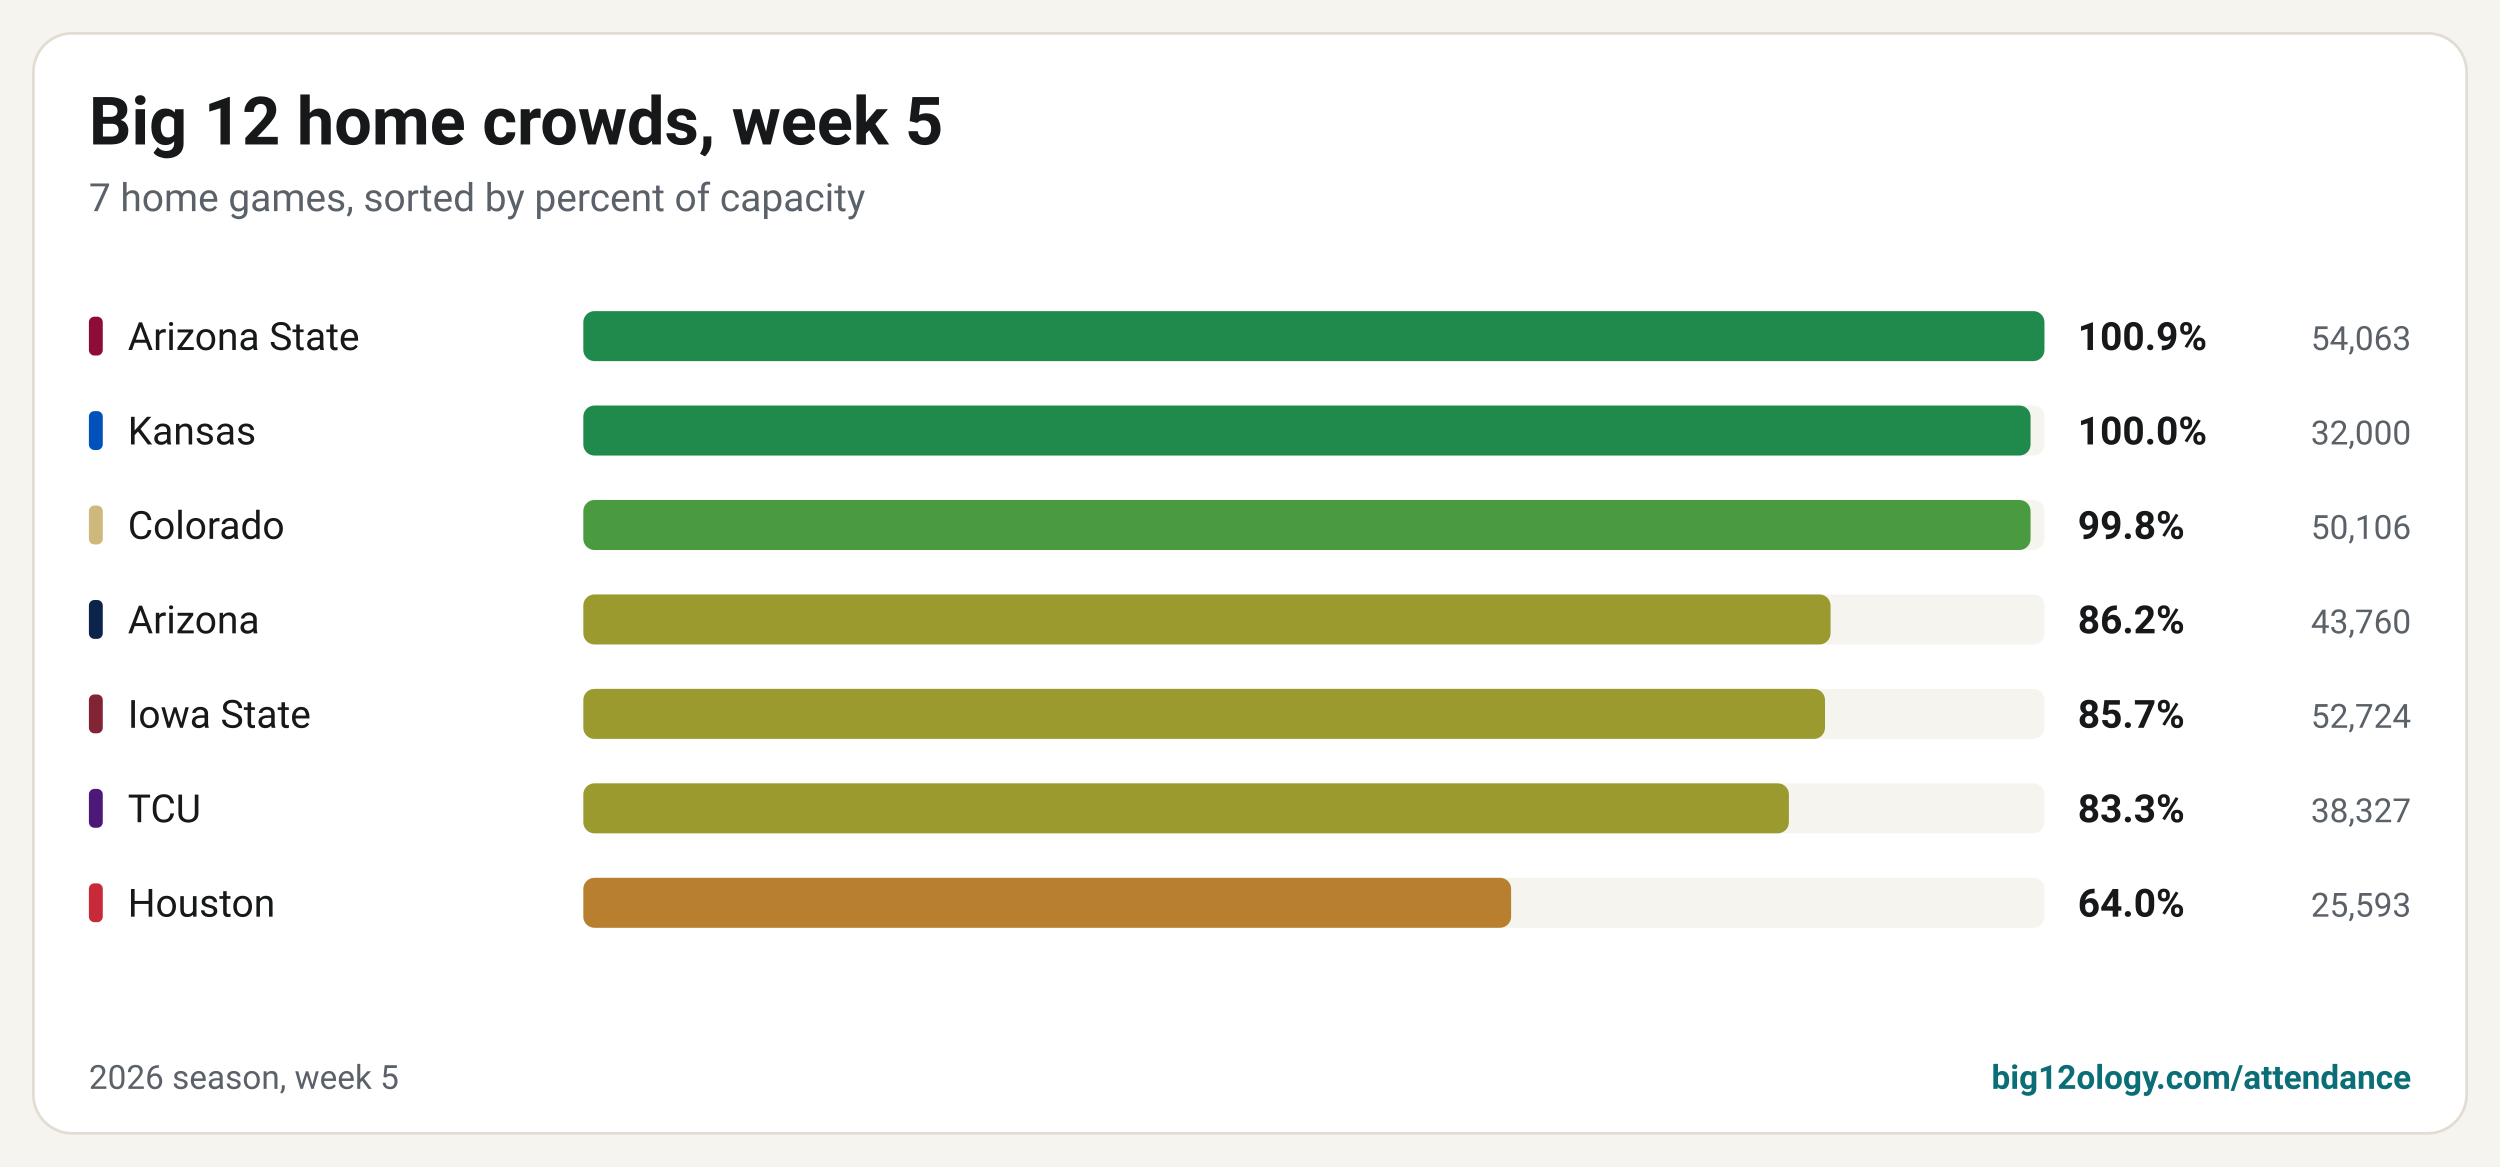
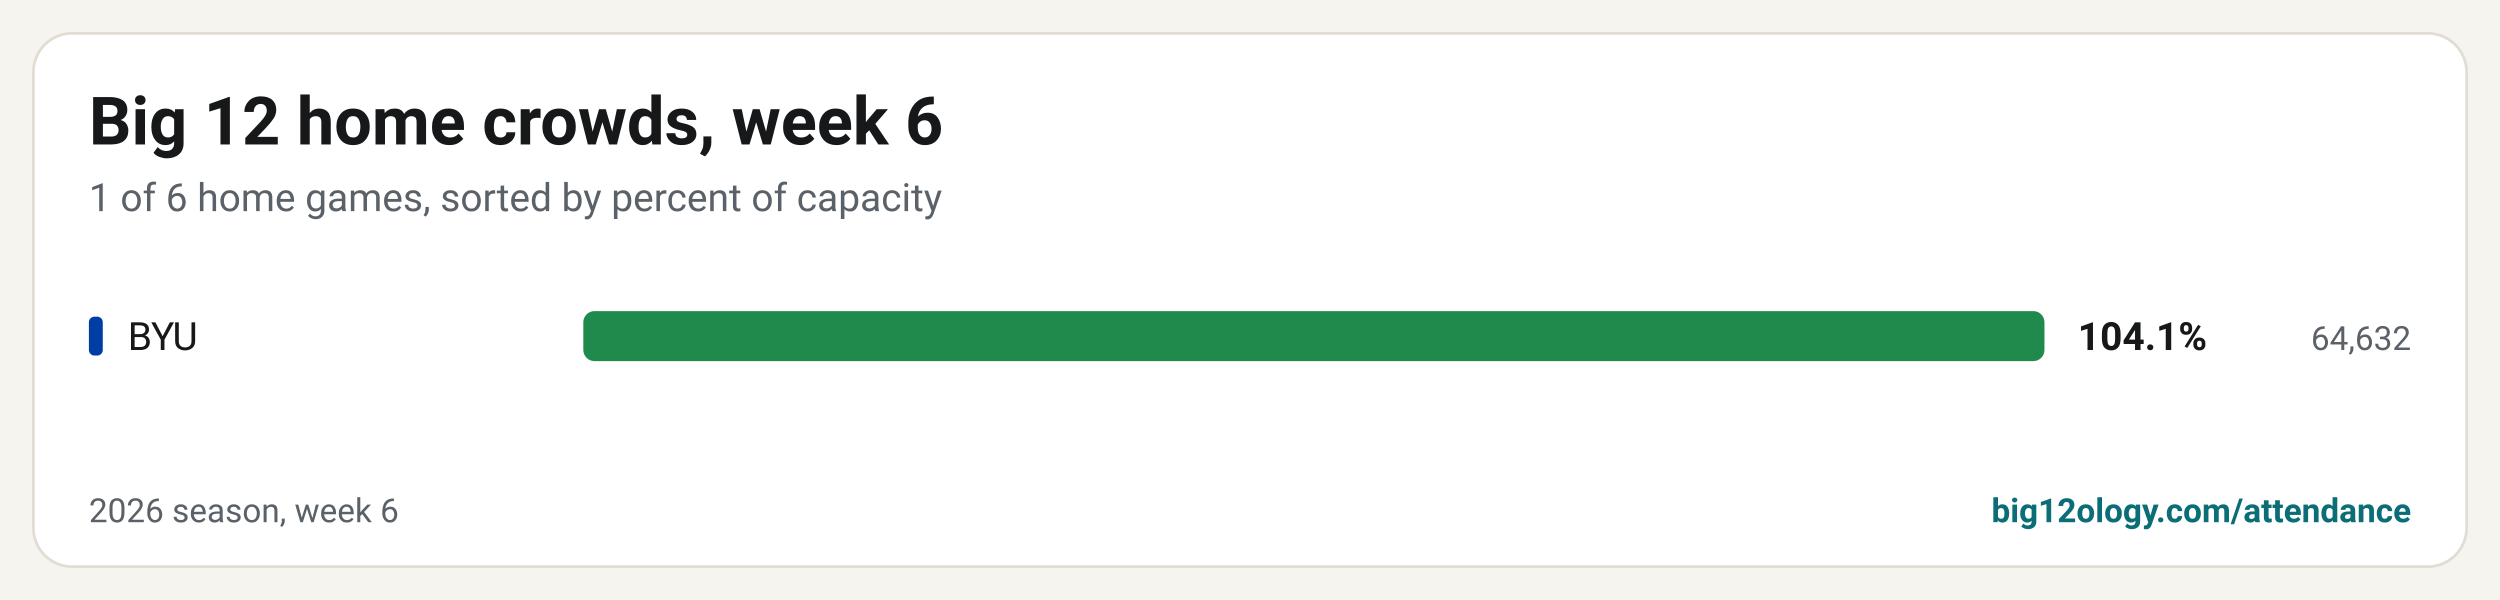
- <svg xmlns="http://www.w3.org/2000/svg" width="900" height="420" viewBox="0 0 900 420" role="img" aria-label="Big 12 home crowds, week 5. 7 home games, sorted by percent of capacity">
-   <rect width="900" height="420" fill="#f6f4ef" />
-   <rect x="12" y="12" width="876" height="396" rx="14" fill="#ffffff" stroke="#e2ddd3" />
-   <text x="32" y="52" font-family="-apple-system, BlinkMacSystemFont, 'Segoe UI', Roboto, Helvetica, Arial, sans-serif" font-size="24" font-weight="700" fill="#16181A">Big 12 home crowds, week 5</text>
-   <text x="32" y="76" font-family="-apple-system, BlinkMacSystemFont, 'Segoe UI', Roboto, Helvetica, Arial, sans-serif" font-size="14" fill="#5b6169">7 home games, sorted by percent of capacity</text>
-   <rect x="32" y="114" width="5" height="14" rx="2" fill="#8e0c3a" />
-   <text x="46" y="126" font-family="-apple-system, BlinkMacSystemFont, 'Segoe UI', Roboto, Helvetica, Arial, sans-serif" font-size="14" fill="#16181A">Arizona State</text>
+ <svg xmlns="http://www.w3.org/2000/svg" width="900" height="216" viewBox="0 0 900 216" role="img" aria-label="Big 12 home crowds, week 6. 1 of 6 home games, sorted by percent of capacity">
+   <rect width="900" height="216" fill="#f6f4ef" />
+   <rect x="12" y="12" width="876" height="192" rx="14" fill="#ffffff" stroke="#e2ddd3" />
+   <text x="32" y="52" font-family="-apple-system, BlinkMacSystemFont, 'Segoe UI', Roboto, Helvetica, Arial, sans-serif" font-size="24" font-weight="700" fill="#16181A">Big 12 home crowds, week 6</text>
+   <text x="32" y="76" font-family="-apple-system, BlinkMacSystemFont, 'Segoe UI', Roboto, Helvetica, Arial, sans-serif" font-size="14" fill="#5b6169">1 of 6 home games, sorted by percent of capacity</text>
+   <rect x="32" y="114" width="5" height="14" rx="2" fill="#003da5" />
+   <text x="46" y="126" font-family="-apple-system, BlinkMacSystemFont, 'Segoe UI', Roboto, Helvetica, Arial, sans-serif" font-size="14" fill="#16181A">BYU</text>
  <rect x="210" y="112" width="526" height="18" rx="4" fill="#f6f4ef" />
  <rect x="210" y="112" width="526" height="18" rx="4" fill="#1f8a4c" />
-   <text x="748" y="126" font-family="-apple-system, BlinkMacSystemFont, 'Segoe UI', Roboto, Helvetica, Arial, sans-serif" font-size="14" font-weight="700" fill="#16181A">100.9%</text>
-   <text x="868" y="126" font-family="-apple-system, BlinkMacSystemFont, 'Segoe UI', Roboto, Helvetica, Arial, sans-serif" font-size="12" fill="#5b6169" text-anchor="end">54,063</text>
-   <rect x="32" y="148" width="5" height="14" rx="2" fill="#0051ba" />
-   <text x="46" y="160" font-family="-apple-system, BlinkMacSystemFont, 'Segoe UI', Roboto, Helvetica, Arial, sans-serif" font-size="14" fill="#16181A">Kansas</text>
-   <rect x="210" y="146" width="526" height="18" rx="4" fill="#f6f4ef" />
-   <rect x="210" y="146" width="521" height="18" rx="4" fill="#1f8a4c" />
-   <text x="748" y="160" font-family="-apple-system, BlinkMacSystemFont, 'Segoe UI', Roboto, Helvetica, Arial, sans-serif" font-size="14" font-weight="700" fill="#16181A">100.0%</text>
-   <text x="868" y="160" font-family="-apple-system, BlinkMacSystemFont, 'Segoe UI', Roboto, Helvetica, Arial, sans-serif" font-size="12" fill="#5b6169" text-anchor="end">32,000</text>
-   <rect x="32" y="182" width="5" height="14" rx="2" fill="#cfb87c" />
-   <text x="46" y="194" font-family="-apple-system, BlinkMacSystemFont, 'Segoe UI', Roboto, Helvetica, Arial, sans-serif" font-size="14" fill="#16181A">Colorado</text>
-   <rect x="210" y="180" width="526" height="18" rx="4" fill="#f6f4ef" />
-   <rect x="210" y="180" width="521" height="18" rx="4" fill="#4a9a3f" />
-   <text x="748" y="194" font-family="-apple-system, BlinkMacSystemFont, 'Segoe UI', Roboto, Helvetica, Arial, sans-serif" font-size="14" font-weight="700" fill="#16181A">99.8%</text>
-   <text x="868" y="194" font-family="-apple-system, BlinkMacSystemFont, 'Segoe UI', Roboto, Helvetica, Arial, sans-serif" font-size="12" fill="#5b6169" text-anchor="end">50,106</text>
-   <rect x="32" y="216" width="5" height="14" rx="2" fill="#0c234b" />
-   <text x="46" y="228" font-family="-apple-system, BlinkMacSystemFont, 'Segoe UI', Roboto, Helvetica, Arial, sans-serif" font-size="14" fill="#16181A">Arizona</text>
-   <rect x="210" y="214" width="526" height="18" rx="4" fill="#f6f4ef" />
-   <rect x="210" y="214" width="449" height="18" rx="4" fill="#9a9a2f" />
-   <text x="748" y="228" font-family="-apple-system, BlinkMacSystemFont, 'Segoe UI', Roboto, Helvetica, Arial, sans-serif" font-size="14" font-weight="700" fill="#16181A">86.2%</text>
-   <text x="868" y="228" font-family="-apple-system, BlinkMacSystemFont, 'Segoe UI', Roboto, Helvetica, Arial, sans-serif" font-size="12" fill="#5b6169" text-anchor="end">43,760</text>
-   <rect x="32" y="250" width="5" height="14" rx="2" fill="#822433" />
-   <text x="46" y="262" font-family="-apple-system, BlinkMacSystemFont, 'Segoe UI', Roboto, Helvetica, Arial, sans-serif" font-size="14" fill="#16181A">Iowa State</text>
-   <rect x="210" y="248" width="526" height="18" rx="4" fill="#f6f4ef" />
-   <rect x="210" y="248" width="447" height="18" rx="4" fill="#9a9a2f" />
-   <text x="748" y="262" font-family="-apple-system, BlinkMacSystemFont, 'Segoe UI', Roboto, Helvetica, Arial, sans-serif" font-size="14" font-weight="700" fill="#16181A">85.7%</text>
-   <text x="868" y="262" font-family="-apple-system, BlinkMacSystemFont, 'Segoe UI', Roboto, Helvetica, Arial, sans-serif" font-size="12" fill="#5b6169" text-anchor="end">52,724</text>
-   <rect x="32" y="284" width="5" height="14" rx="2" fill="#4d1979" />
-   <text x="46" y="296" font-family="-apple-system, BlinkMacSystemFont, 'Segoe UI', Roboto, Helvetica, Arial, sans-serif" font-size="14" fill="#16181A">TCU</text>
-   <rect x="210" y="282" width="526" height="18" rx="4" fill="#f6f4ef" />
-   <rect x="210" y="282" width="434" height="18" rx="4" fill="#9a9a2f" />
-   <text x="748" y="296" font-family="-apple-system, BlinkMacSystemFont, 'Segoe UI', Roboto, Helvetica, Arial, sans-serif" font-size="14" font-weight="700" fill="#16181A">83.3%</text>
-   <text x="868" y="296" font-family="-apple-system, BlinkMacSystemFont, 'Segoe UI', Roboto, Helvetica, Arial, sans-serif" font-size="12" fill="#5b6169" text-anchor="end">38,327</text>
-   <rect x="32" y="318" width="5" height="14" rx="2" fill="#c92a39" />
-   <text x="46" y="330" font-family="-apple-system, BlinkMacSystemFont, 'Segoe UI', Roboto, Helvetica, Arial, sans-serif" font-size="14" fill="#16181A">Houston</text>
-   <rect x="210" y="316" width="526" height="18" rx="4" fill="#f6f4ef" />
-   <rect x="210" y="316" width="334" height="18" rx="4" fill="#b8802e" />
-   <text x="748" y="330" font-family="-apple-system, BlinkMacSystemFont, 'Segoe UI', Roboto, Helvetica, Arial, sans-serif" font-size="14" font-weight="700" fill="#16181A">64.0%</text>
-   <text x="868" y="330" font-family="-apple-system, BlinkMacSystemFont, 'Segoe UI', Roboto, Helvetica, Arial, sans-serif" font-size="12" fill="#5b6169" text-anchor="end">25,593</text>
-   <text x="32" y="392" font-family="-apple-system, BlinkMacSystemFont, 'Segoe UI', Roboto, Helvetica, Arial, sans-serif" font-size="12" fill="#5b6169">2026 season, week 5</text>
-   <text x="868" y="392" font-family="-apple-system, BlinkMacSystemFont, 'Segoe UI', Roboto, Helvetica, Arial, sans-serif" font-size="12" fill="#0B6E77" text-anchor="end" font-weight="600">big12ology.com/attendance</text>
+   <text x="748" y="126" font-family="-apple-system, BlinkMacSystemFont, 'Segoe UI', Roboto, Helvetica, Arial, sans-serif" font-size="14" font-weight="700" fill="#16181A">104.1%</text>
+   <text x="868" y="126" font-family="-apple-system, BlinkMacSystemFont, 'Segoe UI', Roboto, Helvetica, Arial, sans-serif" font-size="12" fill="#5b6169" text-anchor="end">64,632</text>
+   <text x="32" y="188" font-family="-apple-system, BlinkMacSystemFont, 'Segoe UI', Roboto, Helvetica, Arial, sans-serif" font-size="12" fill="#5b6169">2026 season, week 6</text>
+   <text x="868" y="188" font-family="-apple-system, BlinkMacSystemFont, 'Segoe UI', Roboto, Helvetica, Arial, sans-serif" font-size="12" fill="#0B6E77" text-anchor="end" font-weight="600">big12ology.com/attendance</text>
</svg>
